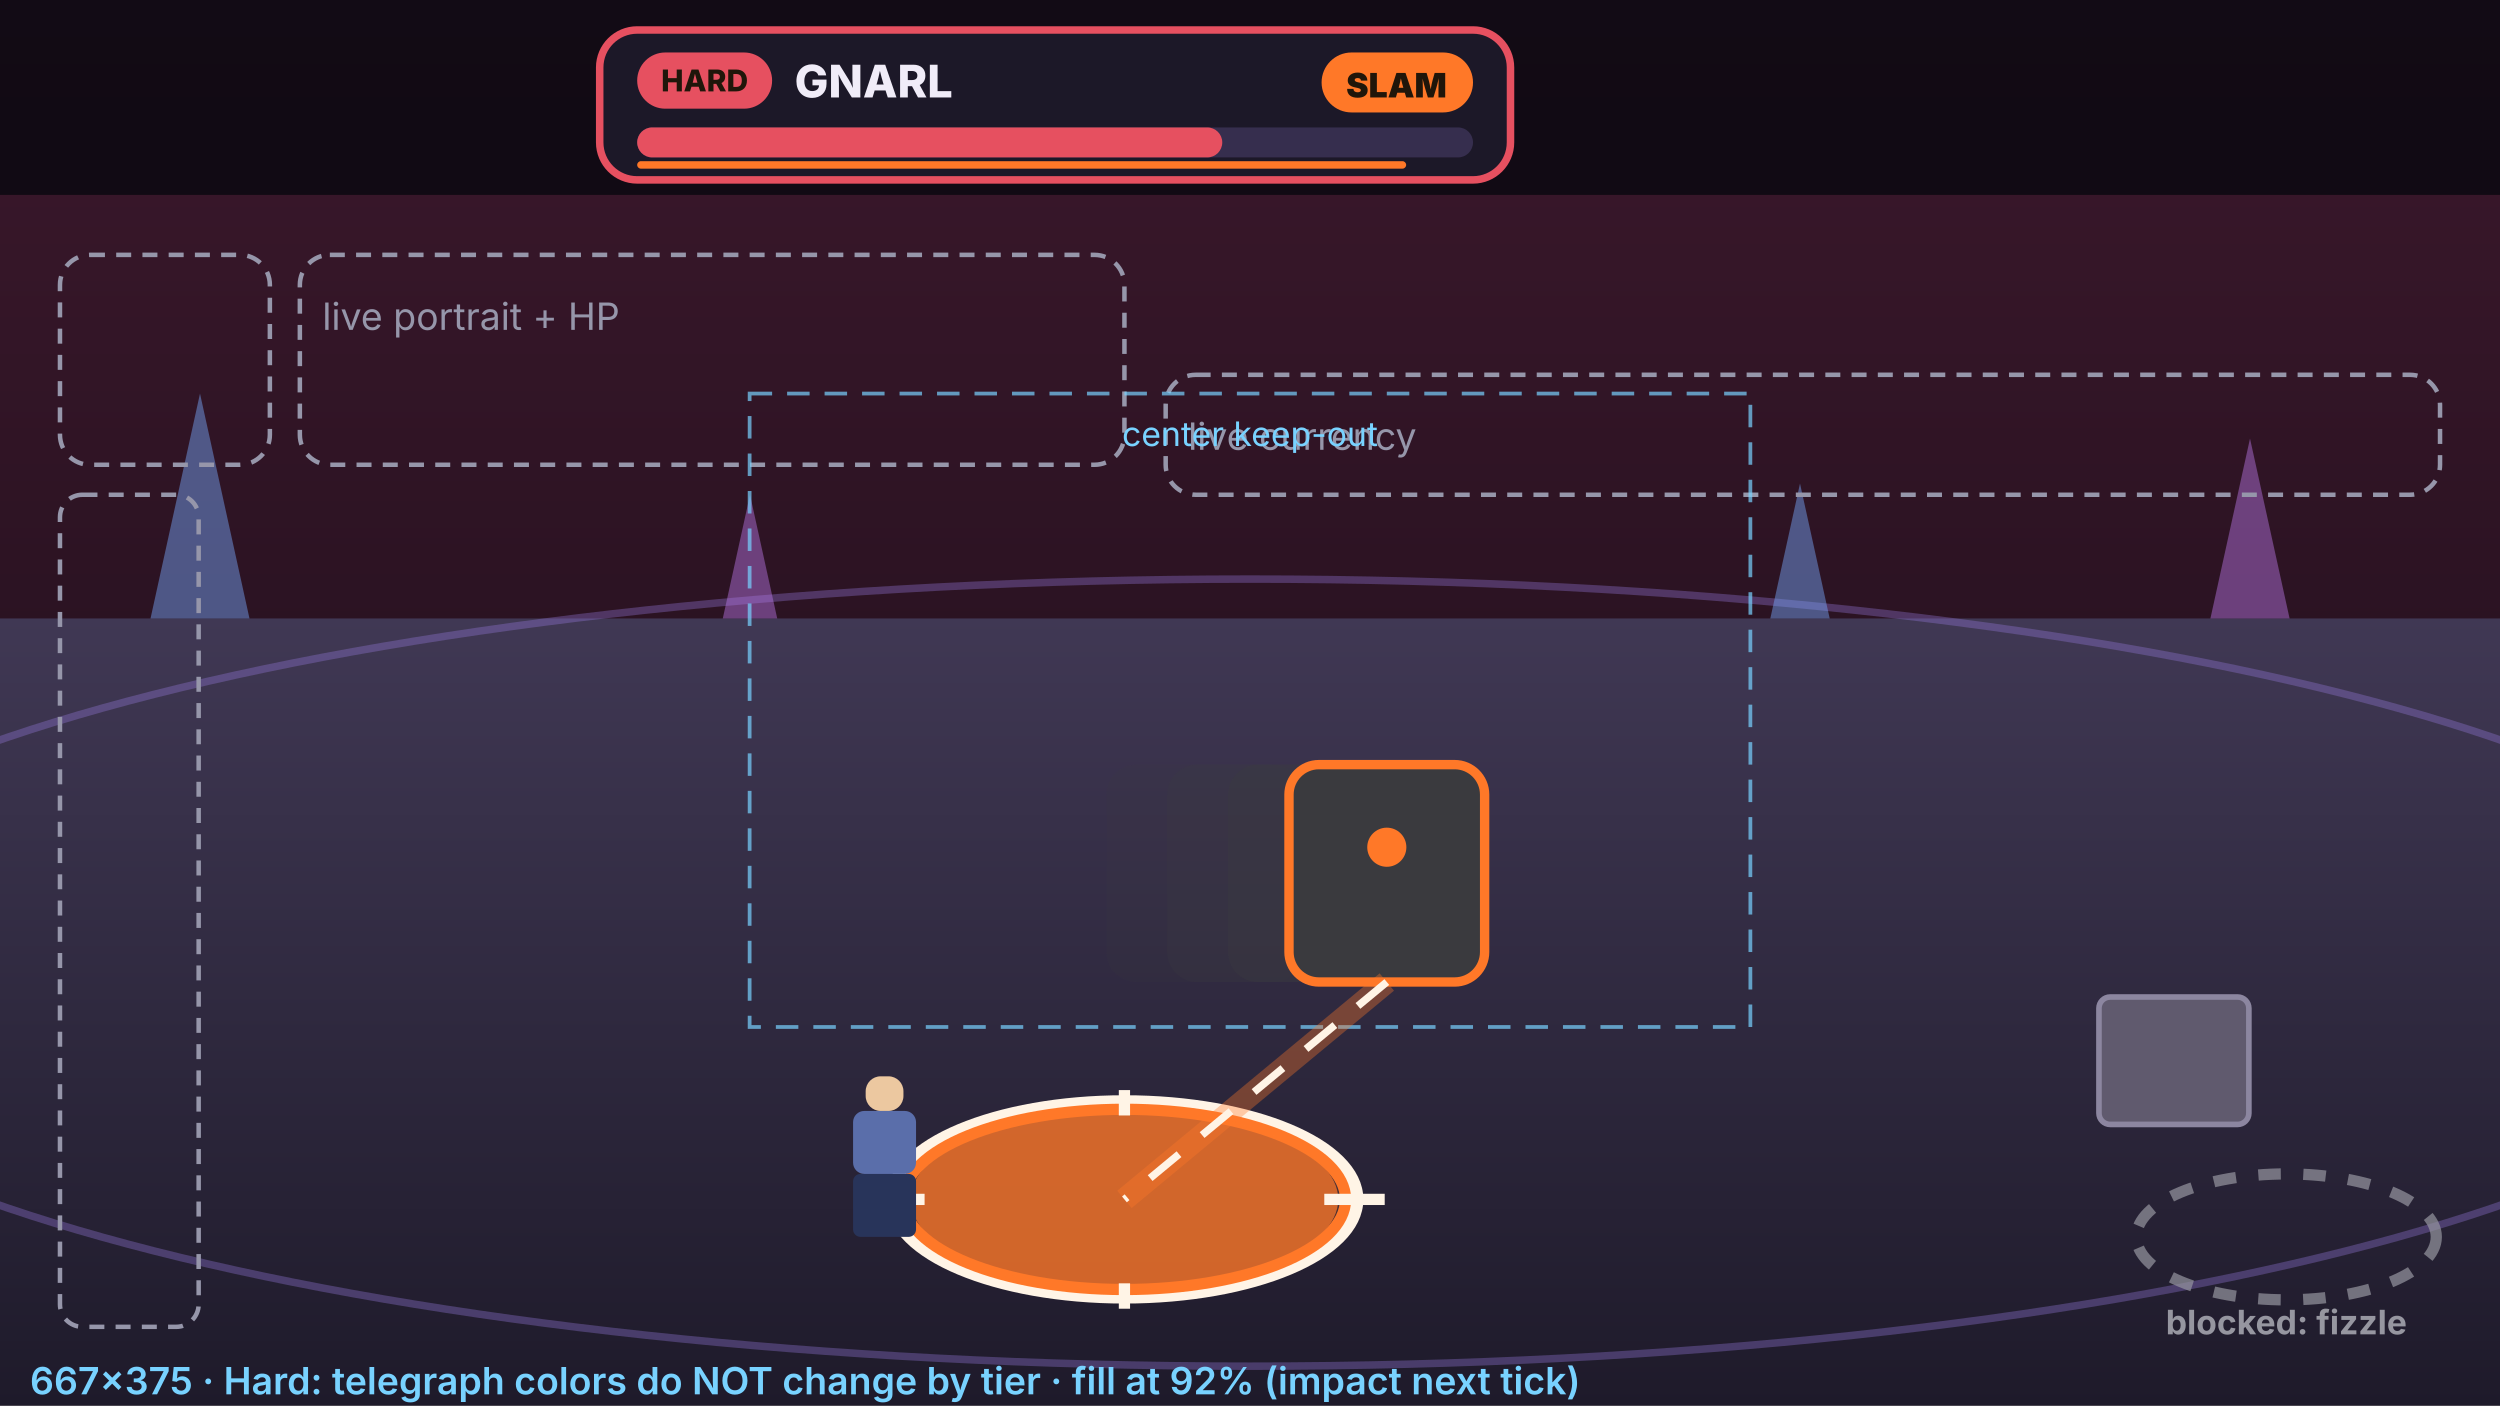
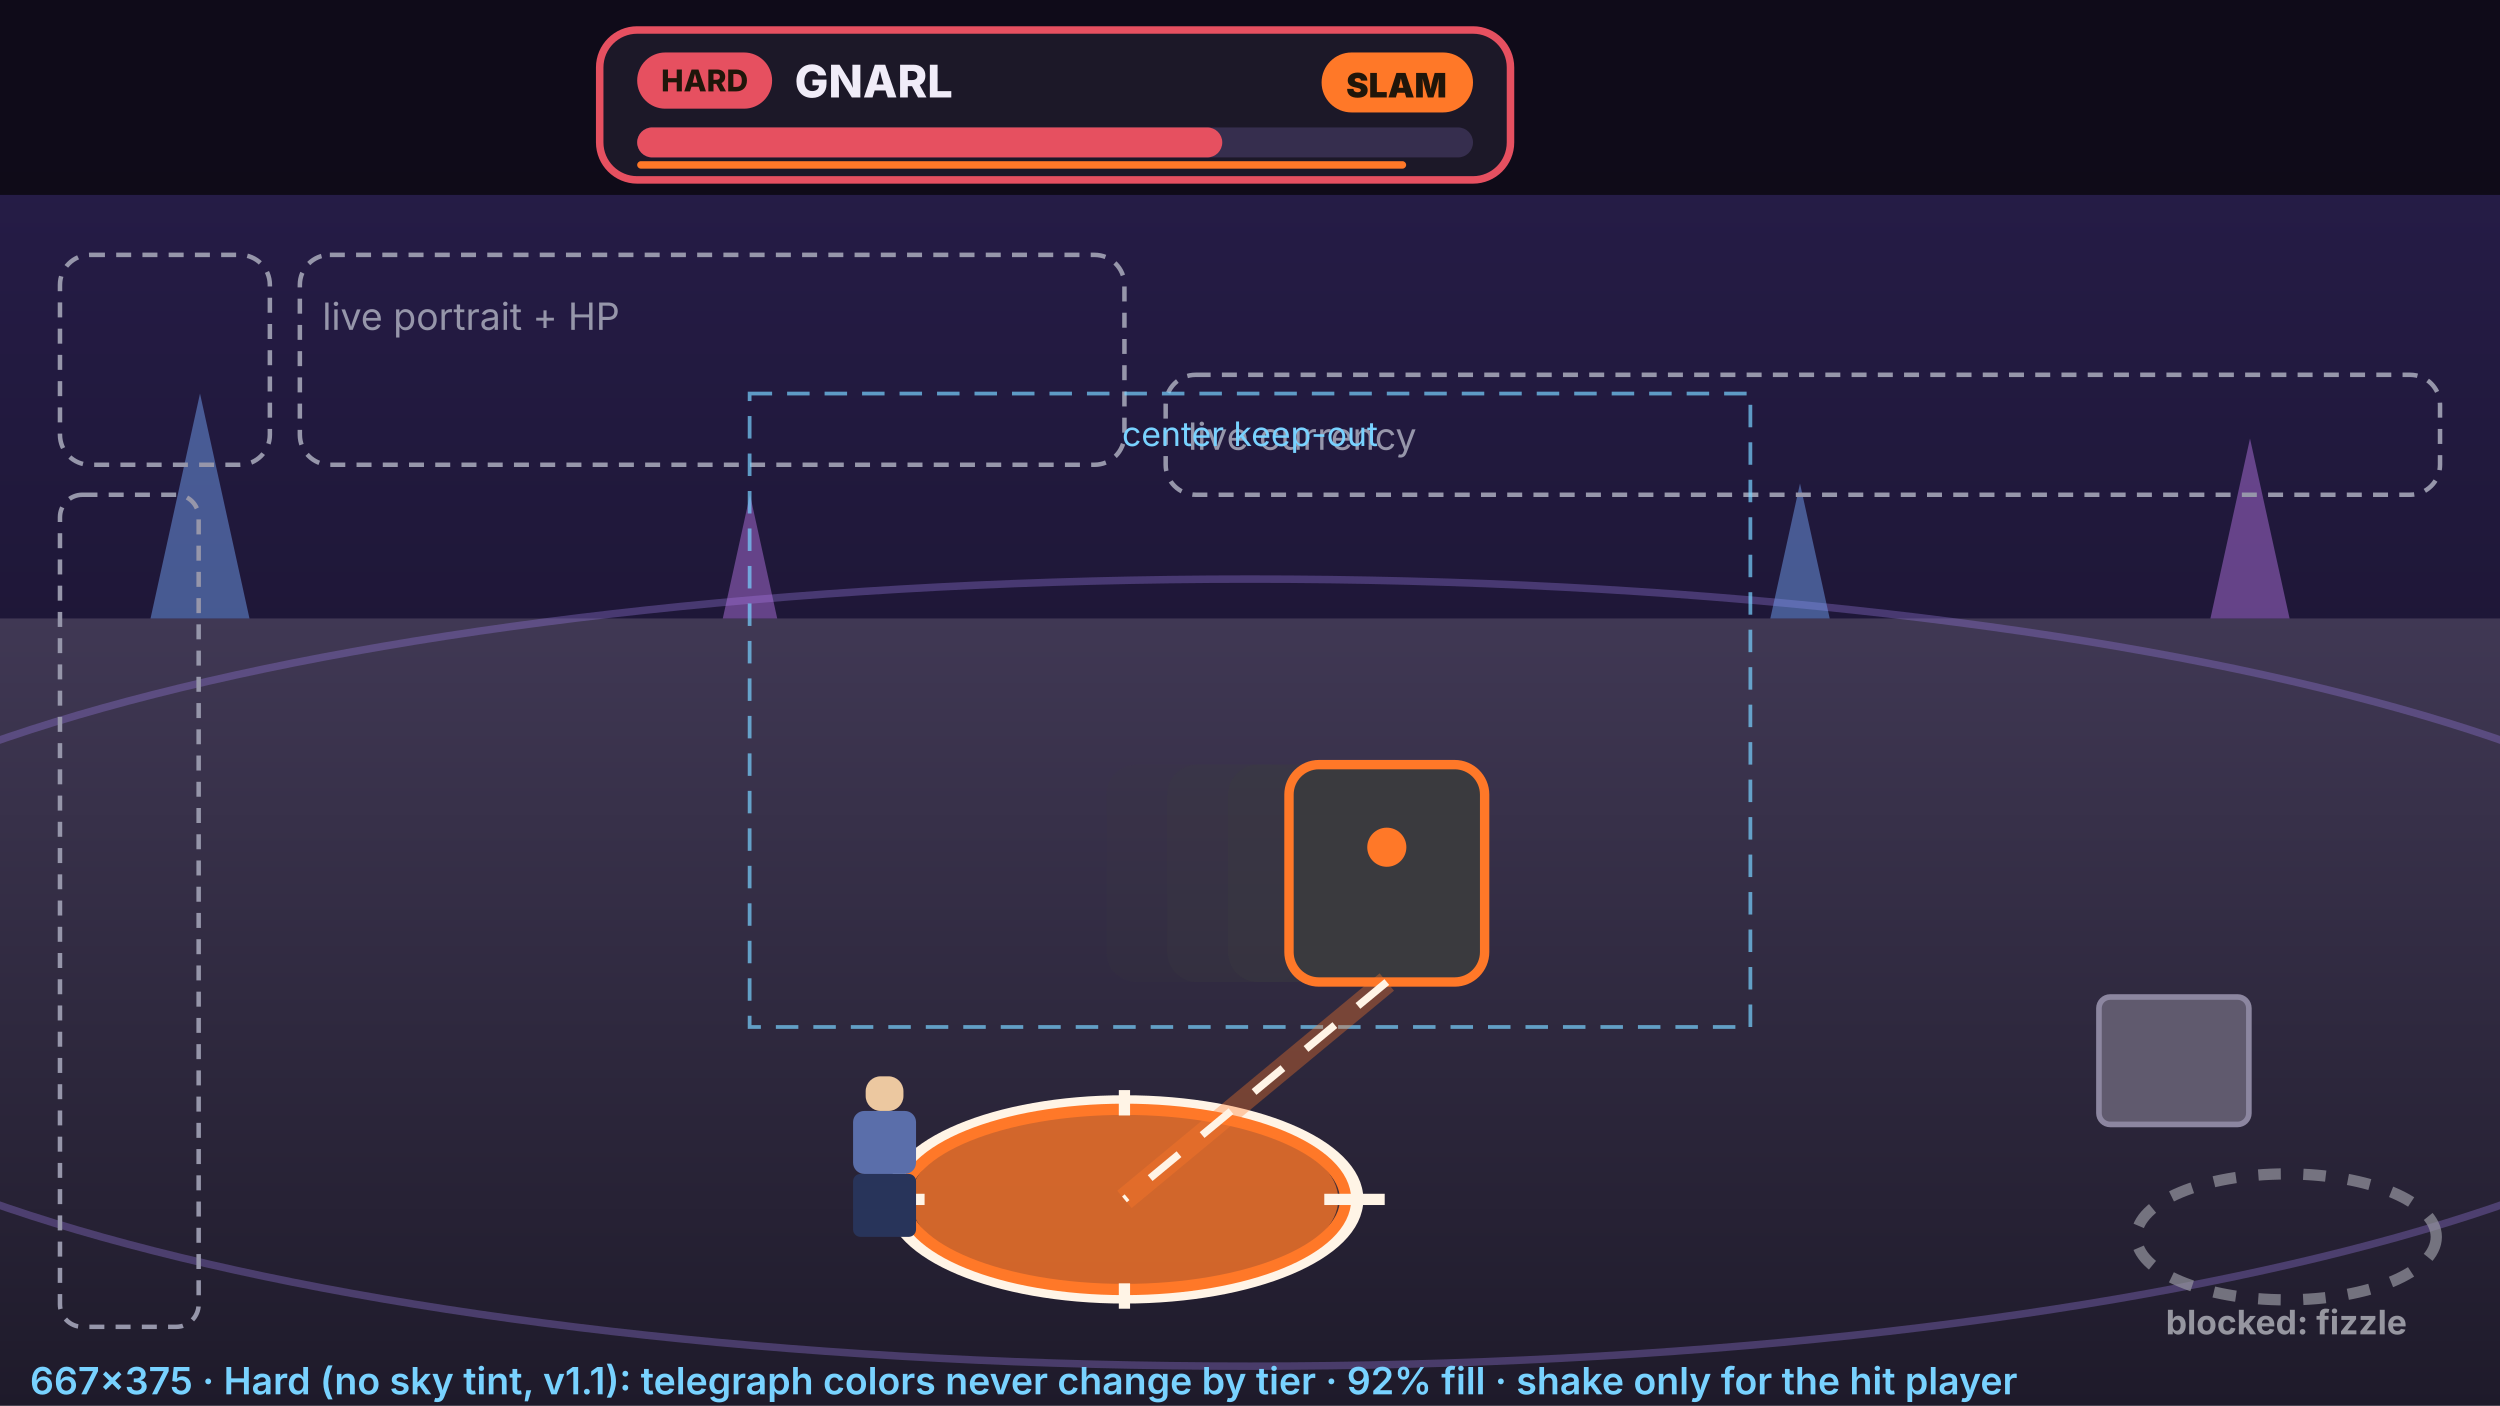
<svg xmlns="http://www.w3.org/2000/svg" width="667" height="375" viewBox="0 0 667 375">
  <defs>
    <linearGradient id="asky" x1="0" y1="0" x2="0" y2="1">
-       <stop offset="0" stop-color="rgb(60,24,44)" />
-       <stop offset="1" stop-color="rgb(22,12,22)" />
+       <stop offset="0" stop-color="rgb(40,30,76)" />
+       <stop offset="1" stop-color="rgb(18,14,30)" />
    </linearGradient>
    <linearGradient id="agnd" x1="0" y1="0" x2="0" y2="1">
      <stop offset="0" stop-color="rgb(64,56,84)" />
      <stop offset="1" stop-color="rgb(30,26,42)" />
    </linearGradient>
  </defs>
  <rect x="0" y="0" width="667" height="375" rx="0" fill="url(#asky)" />
  <polygon points="0,165.0 667,165.0 667,375 0,375" fill="url(#agnd)" />
  <ellipse cx="333.5" cy="259.5" rx="413.54" ry="105.0" fill="none" stroke="rgb(150,120,220)" stroke-opacity="0.35" stroke-width="2" />
  <polygon points="53.36,105.0 66.56,165.0 40.16,165.0" fill="rgb(120,170,255)" opacity="0.45" />
  <polygon points="600.3,117.0 610.86,165.0 589.74,165.0" fill="rgb(186,120,232)" opacity="0.45" />
  <polygon points="200.1,132.0 207.36,165.0 192.84,165.0" fill="rgb(186,120,232)" opacity="0.45" />
  <polygon points="480.24,129.0 488.16,165.0 472.32,165.0" fill="rgb(120,170,255)" opacity="0.45" />
  <rect x="0" y="0" width="667" height="52" rx="0" fill="rgb(10,8,16)" opacity="0.85" />
  <text x="333.5" y="34" font-family="'Builder Sans','BuilderSans','Inter','Segoe UI',Arial,sans-serif" font-size="10" font-weight="400" fill="rgb(176,168,198)" text-anchor="middle">Roblox top bar</text>
  <rect x="16" y="68" width="56" height="56" rx="8" fill="none" stroke="rgb(150,150,170)" stroke-width="1.2" stroke-dasharray="4 3" />
  <rect x="80" y="68" width="220" height="56" rx="8" fill="none" stroke="rgb(150,150,170)" stroke-width="1.2" stroke-dasharray="4 3" />
  <text x="86" y="88" font-family="'Builder Sans','BuilderSans','Inter','Segoe UI',Arial,sans-serif" font-size="10" font-weight="400" fill="rgb(150,150,170)" text-anchor="start">live portrait + HP</text>
  <rect x="311" y="100" width="340" height="32" rx="8" fill="none" stroke="rgb(150,150,170)" stroke-width="1.2" stroke-dasharray="4 3" />
  <text x="317" y="120" font-family="'Builder Sans','BuilderSans','Inter','Segoe UI',Arial,sans-serif" font-size="10" font-weight="400" fill="rgb(150,150,170)" text-anchor="start">live currency</text>
  <rect x="16" y="132" width="37" height="222" rx="6" fill="none" stroke="rgb(150,150,170)" stroke-width="1.2" stroke-dasharray="4 3" />
  <rect x="200" y="105" width="267" height="169" rx="0" fill="none" stroke="rgb(120,210,255)" stroke-width="1" stroke-dasharray="6 4" stroke-opacity="0.7" />
  <text x="333.5" y="119" font-family="'Builder Sans','BuilderSans','Inter','Segoe UI',Arial,sans-serif" font-size="9" font-weight="400" fill="rgb(120,210,255)" text-anchor="middle">center keep-out</text>
  <ellipse cx="300" cy="320" rx="62" ry="26.04" fill="rgb(255,120,40)" fill-opacity="0.16" stroke="rgb(255,244,230)" stroke-width="3.5" />
  <ellipse cx="300" cy="320" rx="59" ry="24.04" fill="none" stroke="rgb(255,120,40)" stroke-width="3" />
  <ellipse cx="300" cy="320" rx="57.04" ry="23.957" fill="rgb(255,120,40)" fill-opacity="0.75" />
  <line x1="353.32" y1="320.0" x2="369.44" y2="320.0" stroke="rgb(255,244,230)" stroke-width="3" />
  <line x1="246.68" y1="320.0" x2="230.56" y2="320.0" stroke="rgb(255,244,230)" stroke-width="3" />
  <line x1="300.0" y1="342.394" x2="300.0" y2="349.165" stroke="rgb(255,244,230)" stroke-width="3" />
  <line x1="300.0" y1="297.606" x2="300.0" y2="290.835" stroke="rgb(255,244,230)" stroke-width="3" />
  <rect x="295.18" y="204" width="52.2" height="58" rx="8" fill="rgb(58,58,62)" opacity="0.12" />
  <rect x="311.42" y="204" width="52.2" height="58" rx="8" fill="rgb(58,58,62)" opacity="0.22" />
  <rect x="327.66" y="204" width="52.2" height="58" rx="8" fill="rgb(58,58,62)" opacity="0.35" />
  <rect x="343.9" y="204" width="52.2" height="58" rx="8" fill="rgb(58,58,62)" stroke="rgb(255,120,40)" stroke-width="2.5" />
  <circle cx="370" cy="226.04" r="5.22" fill="rgb(255,120,40)" />
  <line x1="370" y1="262" x2="300" y2="320" stroke="rgb(255,120,40)" stroke-width="6" opacity="0.35" />
  <line x1="370" y1="262" x2="300" y2="320" stroke="rgb(255,244,230)" stroke-width="2" stroke-dasharray="10 8" />
  <rect x="227.6" y="313.2" width="16.8" height="16.8" rx="2" fill="rgb(40,52,90)" />
  <rect x="227.6" y="296.4" width="16.8" height="16.8" rx="3" fill="rgb(90,110,170)" />
  <rect x="230.96" y="287.16" width="10.08" height="9.24" rx="4" fill="rgb(236,200,160)" />
  <rect x="560" y="266" width="40" height="34" rx="3" fill="rgb(96,90,110)" stroke="rgb(140,134,160)" stroke-width="1.5" />
  <ellipse cx="610" cy="330" rx="40" ry="16.8" fill="none" stroke="rgb(150,150,160)" stroke-width="3" stroke-dasharray="6 6" opacity="0.7" />
  <text x="610" y="356" font-family="'Builder Sans','BuilderSans','Inter','Segoe UI',Arial,sans-serif" font-size="9" font-weight="700" fill="rgb(150,150,160)" text-anchor="middle">blocked: fizzle</text>
  <rect x="160" y="8" width="243" height="40" rx="10" fill="rgb(28,24,40)" stroke="rgb(230,80,96)" stroke-width="2" />
  <rect x="170" y="14" width="36" height="15" rx="7.5" fill="rgb(230,80,96)" />
  <text x="188.0" y="24.38" font-family="'Builder Sans','BuilderSans','Inter','Segoe UI',Arial,sans-serif" font-size="8" font-weight="800" fill="rgb(32,22,10)" text-anchor="middle">HARD</text>
  <text x="212" y="26" font-family="'Builder Sans','BuilderSans','Inter','Segoe UI',Arial,sans-serif" font-size="12" font-weight="800" fill="rgb(240,236,248)" text-anchor="start">GNARL</text>
  <rect x="352.6" y="14" width="40.4" height="16" rx="8" fill="rgb(255,120,40)" />
  <text x="386" y="26" font-family="'Builder Sans','BuilderSans','Inter','Segoe UI',Arial,sans-serif" font-size="9" font-weight="900" fill="rgb(32,22,10)" text-anchor="end">SLAM</text>
  <rect x="170" y="34" width="223" height="8" rx="4" fill="rgb(54,46,78)" />
  <rect x="170" y="34" width="156.1" height="8" rx="4" fill="rgb(230,80,96)" />
  <rect x="170" y="43" width="205.16" height="2" rx="1" fill="rgb(255,120,40)" />
-   <text x="8" y="372" font-family="'Builder Sans','BuilderSans','Inter','Segoe UI',Arial,sans-serif" font-size="10" font-weight="600" fill="rgb(120,210,255)" text-anchor="start">667×375 · Hard: telegraph colors do NOT change by tier · fill at 92% (impact next tick)</text>
+   <text x="8" y="372" font-family="'Builder Sans','BuilderSans','Inter','Segoe UI',Arial,sans-serif" font-size="10" font-weight="600" fill="rgb(120,210,255)" text-anchor="start">667×375 · Hard (no sky tint, v1.1): telegraph colors never change by tier · 92% fill · shake only for the hit player</text>
</svg>
